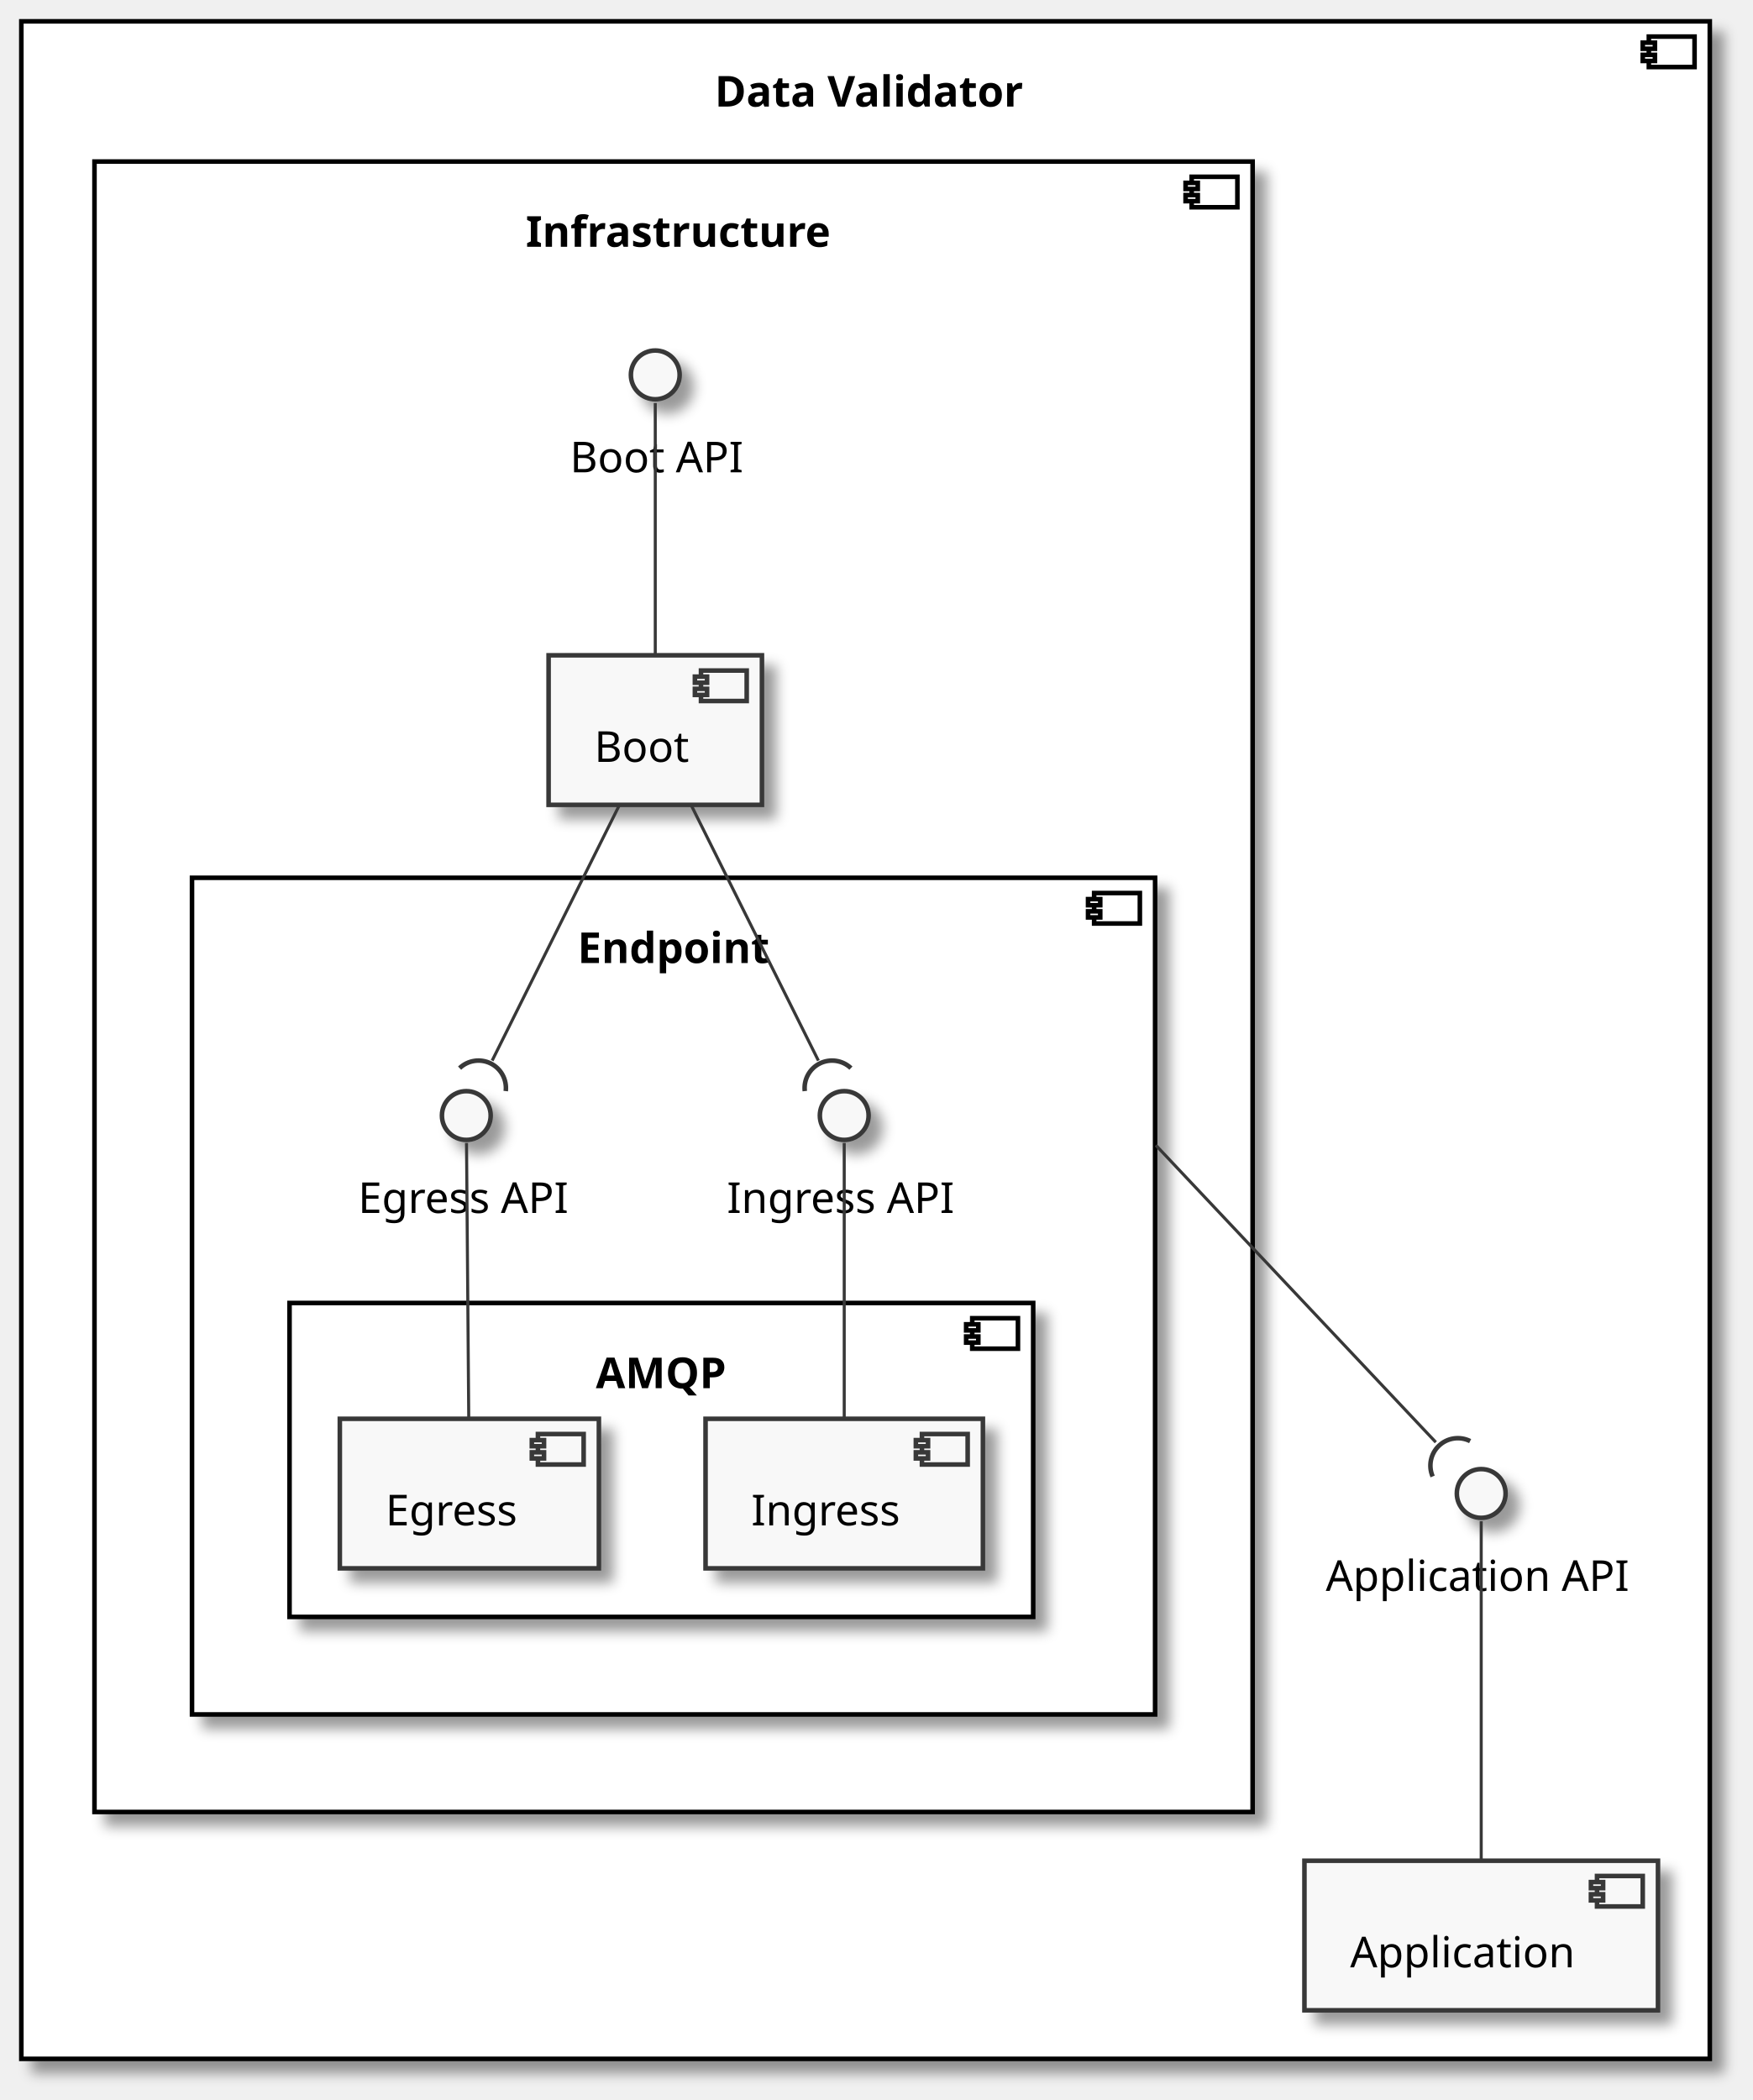
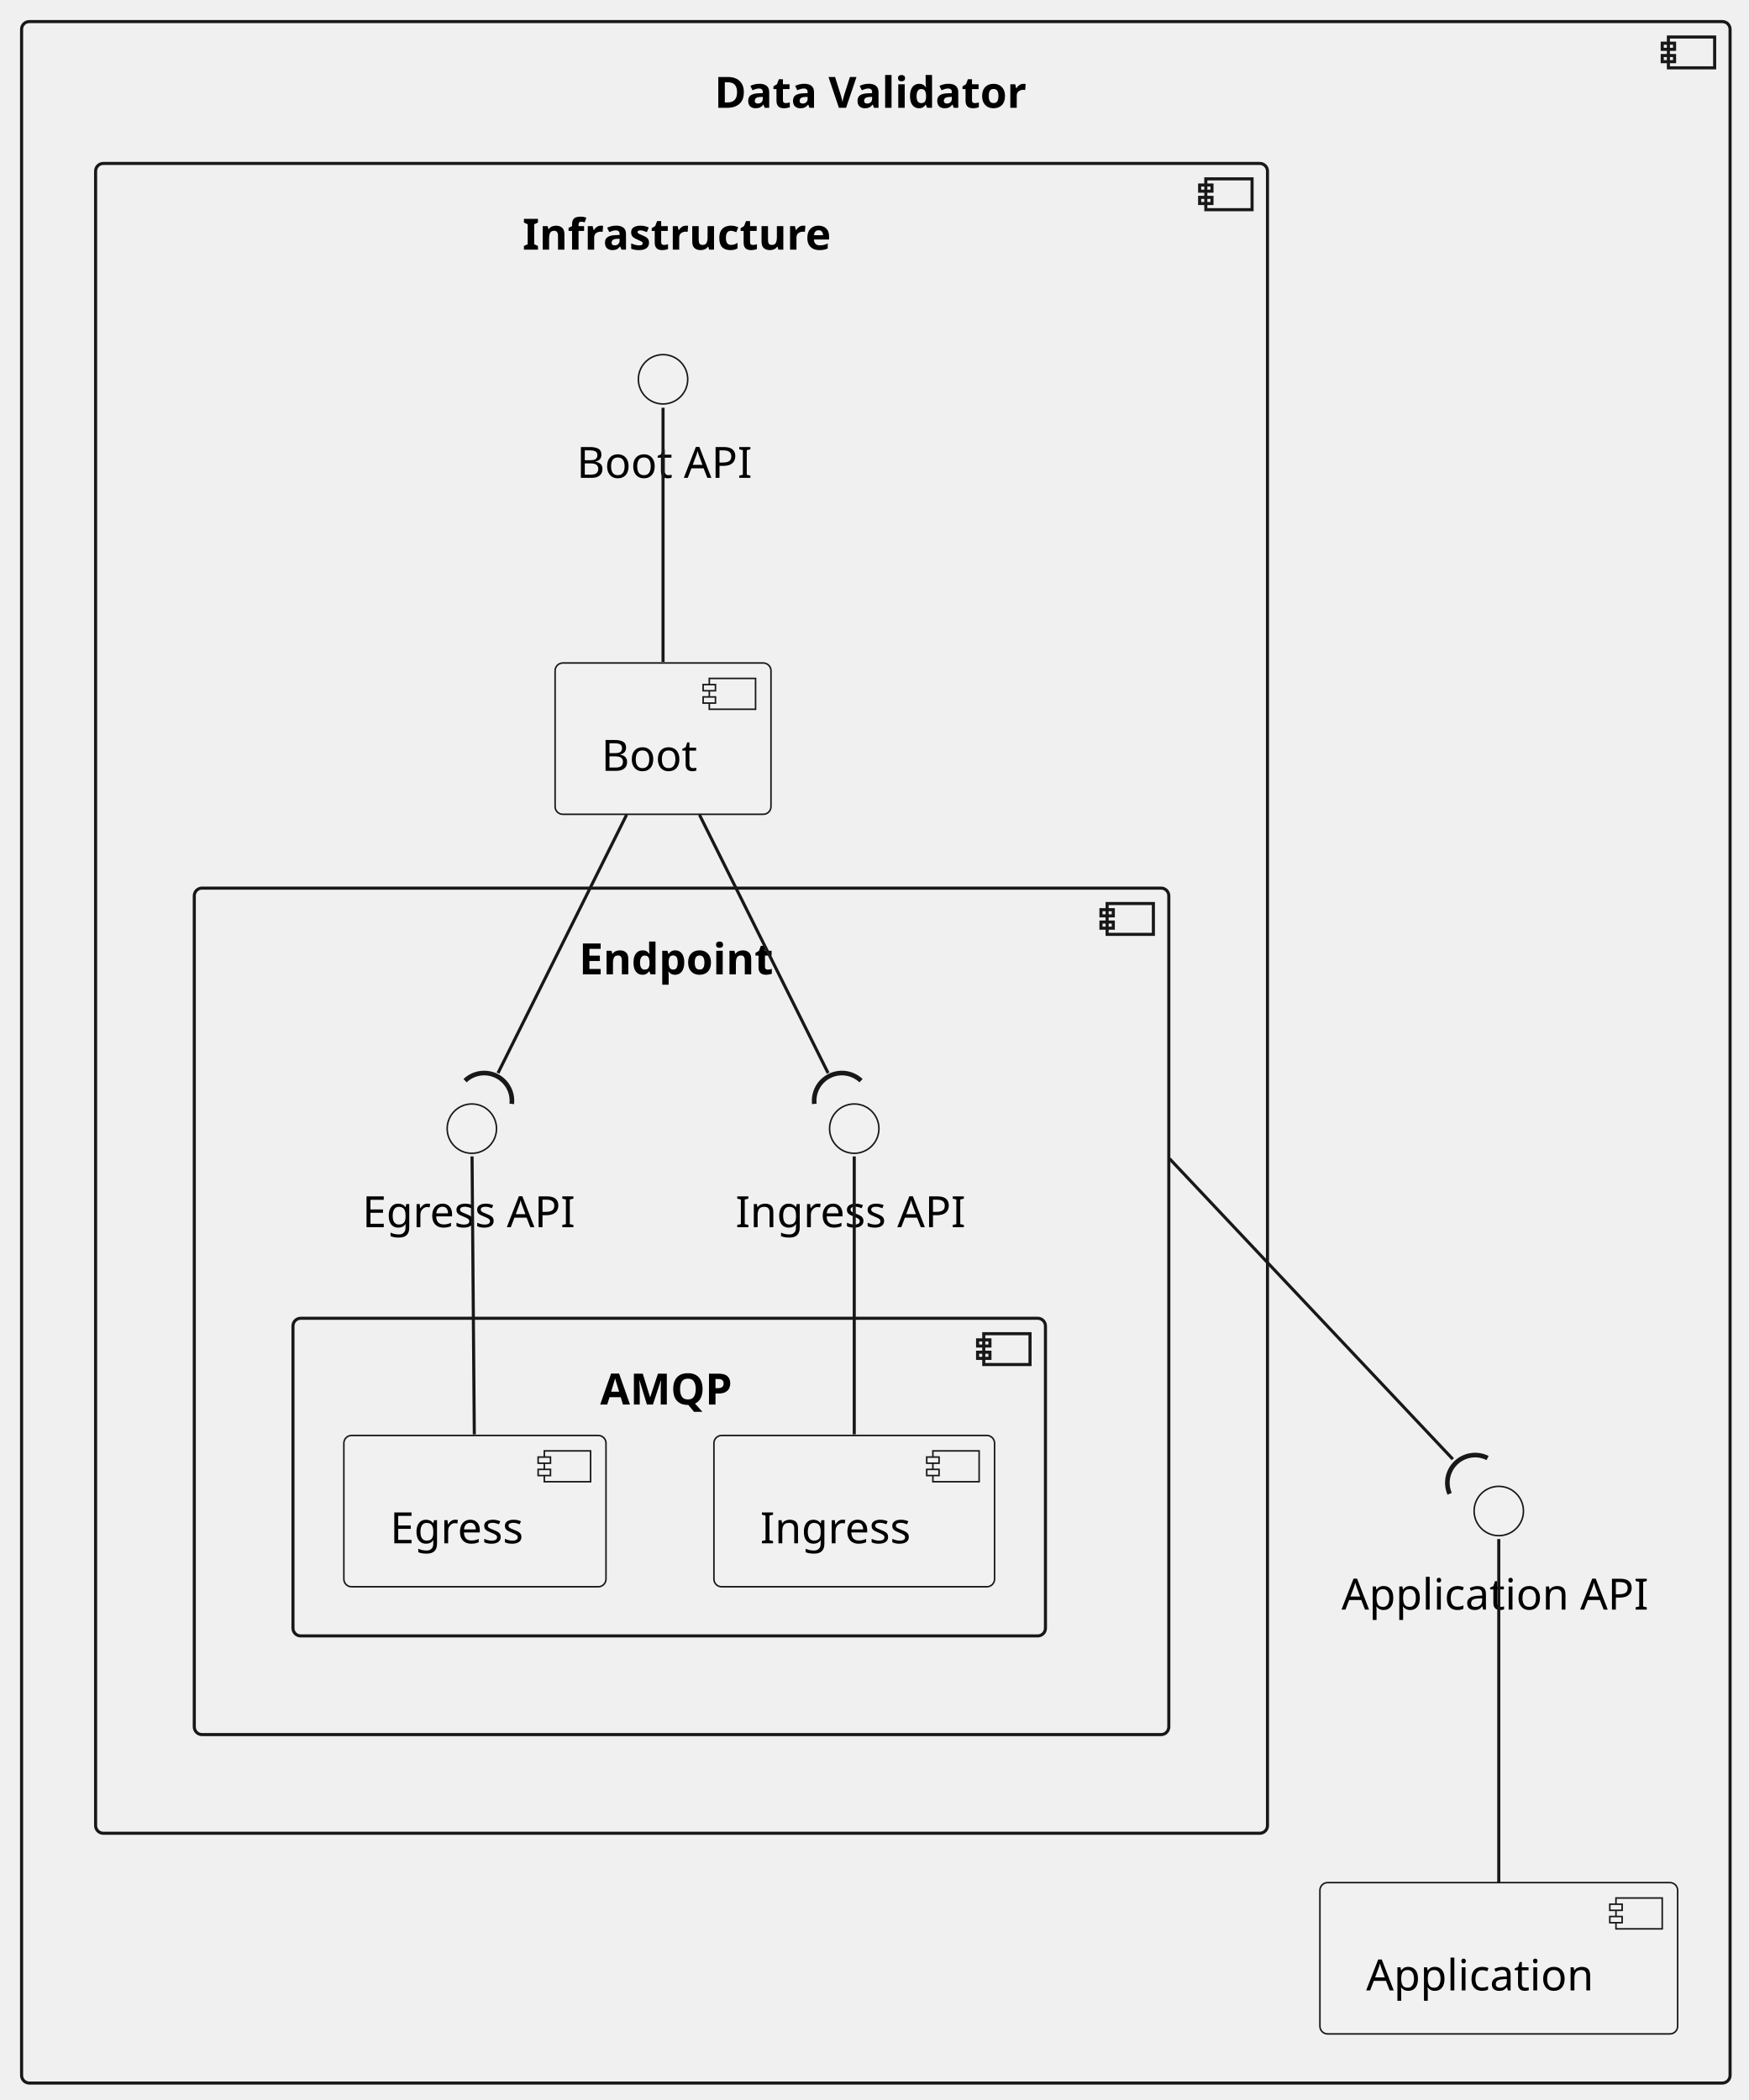
- <svg xmlns="http://www.w3.org/2000/svg" contentScriptType="application/ecmascript" contentStyleType="text/css" height="689px" preserveAspectRatio="none" style="width:575px;height:689px;background:#FFFFFF;" version="1.1" viewBox="0 0 575 689" width="575px" zoomAndPan="magnify">
-   <defs>
-     <filter height="300%" id="fcjuxqmh55m28" width="300%" x="-1" y="-1">
-       <feGaussianBlur result="blurOut" stdDeviation="2.0" />
-       <feColorMatrix in="blurOut" result="blurOut2" type="matrix" values="0 0 0 0 0 0 0 0 0 0 0 0 0 0 0 0 0 0 .4 0" />
-       <feOffset dx="4.0" dy="4.0" in="blurOut2" result="blurOut3" />
-       <feBlend in="SourceGraphic" in2="blurOut3" mode="normal" />
-     </filter>
-   </defs>
+ <svg xmlns="http://www.w3.org/2000/svg" contentStyleType="text/css" height="681px" preserveAspectRatio="none" style="width:567px;height:681px;background:#FFFFFF;" version="1.1" viewBox="0 0 567 681" width="567px" zoomAndPan="magnify">
+   <defs />
  <g>
-     <rect fill="#FFFFFF" filter="url(#fcjuxqmh55m28)" height="668.5" style="stroke:#000000;stroke-width:1.5;" width="554" x="7" y="7" />
-     <rect fill="#FFFFFF" height="10" style="stroke:#000000;stroke-width:1.5;" width="15" x="541" y="12" />
-     <rect fill="#FFFFFF" height="2" style="stroke:#000000;stroke-width:1.5;" width="4" x="539" y="14" />
-     <rect fill="#FFFFFF" height="2" style="stroke:#000000;stroke-width:1.5;" width="4" x="539" y="18" />
-     <text fill="#000000" font-family="sans-serif" font-size="14" font-weight="bold" lengthAdjust="spacing" textLength="99" x="234.5" y="34.966">Data Validator</text>
-     <rect fill="#FFFFFF" filter="url(#fcjuxqmh55m28)" height="541.5" style="stroke:#000000;stroke-width:1.5;" width="380" x="31" y="53" />
-     <rect fill="#FFFFFF" height="10" style="stroke:#000000;stroke-width:1.5;" width="15" x="391" y="58" />
-     <rect fill="#FFFFFF" height="2" style="stroke:#000000;stroke-width:1.5;" width="4" x="389" y="60" />
-     <rect fill="#FFFFFF" height="2" style="stroke:#000000;stroke-width:1.5;" width="4" x="389" y="64" />
-     <text fill="#000000" font-family="sans-serif" font-size="14" font-weight="bold" lengthAdjust="spacing" textLength="97" x="172.5" y="80.966">Infrastructure</text>
-     <rect fill="#FFFFFF" filter="url(#fcjuxqmh55m28)" height="274.5" style="stroke:#000000;stroke-width:1.5;" width="316" x="63" y="288" />
-     <rect fill="#FFFFFF" height="10" style="stroke:#000000;stroke-width:1.5;" width="15" x="359" y="293" />
-     <rect fill="#FFFFFF" height="2" style="stroke:#000000;stroke-width:1.5;" width="4" x="357" y="295" />
-     <rect fill="#FFFFFF" height="2" style="stroke:#000000;stroke-width:1.5;" width="4" x="357" y="299" />
-     <text fill="#000000" font-family="sans-serif" font-size="14" font-weight="bold" lengthAdjust="spacing" textLength="63" x="189.5" y="315.966">Endpoint</text>
-     <rect fill="#FFFFFF" filter="url(#fcjuxqmh55m28)" height="103" style="stroke:#000000;stroke-width:1.5;" width="244" x="95" y="427.5" />
-     <rect fill="#FFFFFF" height="10" style="stroke:#000000;stroke-width:1.5;" width="15" x="319" y="432.5" />
-     <rect fill="#FFFFFF" height="2" style="stroke:#000000;stroke-width:1.5;" width="4" x="317" y="434.5" />
-     <rect fill="#FFFFFF" height="2" style="stroke:#000000;stroke-width:1.5;" width="4" x="317" y="438.5" />
-     <text fill="#000000" font-family="sans-serif" font-size="14" font-weight="bold" lengthAdjust="spacing" textLength="43" x="195.5" y="455.466">AMQP</text>
-     <rect fill="#F8F8F8" filter="url(#fcjuxqmh55m28)" height="49.068" style="stroke:#383838;stroke-width:1.5;" width="116" x="428" y="610.5" />
-     <rect fill="#F8F8F8" height="10" style="stroke:#383838;stroke-width:1.5;" width="15" x="524" y="615.5" />
-     <rect fill="#F8F8F8" height="2" style="stroke:#383838;stroke-width:1.5;" width="4" x="522" y="617.5" />
-     <rect fill="#F8F8F8" height="2" style="stroke:#383838;stroke-width:1.5;" width="4" x="522" y="621.5" />
-     <text fill="#000000" font-family="sans-serif" font-size="14" lengthAdjust="spacing" textLength="76" x="443" y="645.466">Application</text>
-     <ellipse cx="486" cy="490" fill="#F8F8F8" filter="url(#fcjuxqmh55m28)" rx="8" ry="8" style="stroke:#383838;stroke-width:1.5;" />
-     <text fill="#000000" font-family="sans-serif" font-size="14" lengthAdjust="spacing" textLength="102" x="435" y="521.966">Application API</text>
-     <rect fill="#F8F8F8" filter="url(#fcjuxqmh55m28)" height="49.068" style="stroke:#383838;stroke-width:1.5;" width="70" x="180" y="215" />
-     <rect fill="#F8F8F8" height="10" style="stroke:#383838;stroke-width:1.5;" width="15" x="230" y="220" />
-     <rect fill="#F8F8F8" height="2" style="stroke:#383838;stroke-width:1.5;" width="4" x="228" y="222" />
-     <rect fill="#F8F8F8" height="2" style="stroke:#383838;stroke-width:1.5;" width="4" x="228" y="226" />
-     <text fill="#000000" font-family="sans-serif" font-size="14" lengthAdjust="spacing" textLength="30" x="195" y="249.966">Boot</text>
-     <ellipse cx="215" cy="123" fill="#F8F8F8" filter="url(#fcjuxqmh55m28)" rx="8" ry="8" style="stroke:#383838;stroke-width:1.5;" />
-     <text fill="#000000" font-family="sans-serif" font-size="14" lengthAdjust="spacing" textLength="56" x="187" y="154.966">Boot API</text>
-     <ellipse cx="277" cy="366" fill="#F8F8F8" filter="url(#fcjuxqmh55m28)" rx="8" ry="8" style="stroke:#383838;stroke-width:1.5;" />
-     <text fill="#000000" font-family="sans-serif" font-size="14" lengthAdjust="spacing" textLength="77" x="238.5" y="397.966">Ingress API</text>
-     <ellipse cx="153" cy="366" fill="#F8F8F8" filter="url(#fcjuxqmh55m28)" rx="8" ry="8" style="stroke:#383838;stroke-width:1.5;" />
-     <text fill="#000000" font-family="sans-serif" font-size="14" lengthAdjust="spacing" textLength="71" x="117.5" y="397.966">Egress API</text>
-     <rect fill="#F8F8F8" filter="url(#fcjuxqmh55m28)" height="49.068" style="stroke:#383838;stroke-width:1.5;" width="91" x="231.5" y="465.5" />
-     <rect fill="#F8F8F8" height="10" style="stroke:#383838;stroke-width:1.5;" width="15" x="302.5" y="470.5" />
-     <rect fill="#F8F8F8" height="2" style="stroke:#383838;stroke-width:1.5;" width="4" x="300.5" y="472.5" />
-     <rect fill="#F8F8F8" height="2" style="stroke:#383838;stroke-width:1.5;" width="4" x="300.5" y="476.5" />
-     <text fill="#000000" font-family="sans-serif" font-size="14" lengthAdjust="spacing" textLength="51" x="246.5" y="500.466">Ingress</text>
-     <rect fill="#F8F8F8" filter="url(#fcjuxqmh55m28)" height="49.068" style="stroke:#383838;stroke-width:1.5;" width="85" x="111.5" y="465.5" />
-     <rect fill="#F8F8F8" height="10" style="stroke:#383838;stroke-width:1.5;" width="15" x="176.5" y="470.5" />
-     <rect fill="#F8F8F8" height="2" style="stroke:#383838;stroke-width:1.5;" width="4" x="174.5" y="472.5" />
-     <rect fill="#F8F8F8" height="2" style="stroke:#383838;stroke-width:1.5;" width="4" x="174.5" y="476.5" />
-     <text fill="#000000" font-family="sans-serif" font-size="14" lengthAdjust="spacing" textLength="45" x="126.5" y="500.466">Egress</text>
-     <path d="M153.07,375 C153.21,393.03 153.58,437.38 153.8,465.15 " fill="none" id="EGRESS_API-EGRESS" style="stroke:#383838;stroke-width:1.0;" />
-     <path d="M277,375 C277,393.03 277,437.38 277,465.15 " fill="none" id="INGRESS_API-INGRESS" style="stroke:#383838;stroke-width:1.0;" />
-     <path d="M486,499.1 C486,520.25 486,577.78 486,610.47 " fill="none" id="APP_API-APP" style="stroke:#383838;stroke-width:1.0;" />
-     <path d="M215,132.23 C215,149.26 215,188.89 215,214.65 " fill="none" id="BOOT_API-BOOT" style="stroke:#383838;stroke-width:1.0;" />
-     <path d="M203.19,264.21 C191,288.69 172.28,326.29 161.48,347.98 " fill="none" id="BOOT-to-EGRESS_API" style="stroke:#383838;stroke-width:1.0;" />
-     <path d="M165.943,357.982 A9,9 0 0 0 150.8 350.447" style="stroke:#383838;stroke-width:1.5;fill:none;" />
-     <path d="M226.81,264.21 C239,288.69 257.72,326.29 268.52,347.98 " fill="none" id="BOOT-to-INGRESS_API" style="stroke:#383838;stroke-width:1.0;" />
-     <path d="M279.2,350.447 A9,9 0 0 0 264.057 357.982" style="stroke:#383838;stroke-width:1.5;fill:none;" />
-     <path d="M379.25,375.754 C379.437,375.952 379.626,376.154 379.818,376.358 C380.203,376.765 380.598,377.184 381.003,377.615 C381.814,378.475 382.666,379.378 383.557,380.323 C390.678,387.877 400.239,398.018 410.669,409.081 C431.527,431.207 455.86,457.02 471.1,473.19 " fill="none" id="ENDPOINT-to-APP_API" style="stroke:#383838;stroke-width:1.0;" />
-     <path d="M482.371,472.818 A9,9 0 0 0 470.065 484.423" style="stroke:#383838;stroke-width:1.5;fill:none;" />
+     <g id="cluster_Data Validator">
+       <rect height="668.5" rx="2.5" ry="2.5" style="stroke:#181818;stroke-width:1.0;fill:none;" width="554" x="7" y="7" />
+       <rect height="10" style="stroke:#181818;stroke-width:1.0;fill:none;" width="15" x="541" y="12" />
+       <rect height="2" style="stroke:#181818;stroke-width:1.0;fill:none;" width="4" x="539" y="14" />
+       <rect height="2" style="stroke:#181818;stroke-width:1.0;fill:none;" width="4" x="539" y="18" />
+       <text fill="#000000" font-family="sans-serif" font-size="14" font-weight="bold" lengthAdjust="spacing" textLength="104.688" x="231.656" y="34.966">Data Validator</text>
+     </g>
+     <g id="cluster_INFRA">
+       <rect height="541.5" rx="2.5" ry="2.5" style="stroke:#181818;stroke-width:1.0;fill:none;" width="380" x="31" y="53" />
+       <rect height="10" style="stroke:#181818;stroke-width:1.0;fill:none;" width="15" x="391" y="58" />
+       <rect height="2" style="stroke:#181818;stroke-width:1.0;fill:none;" width="4" x="389" y="60" />
+       <rect height="2" style="stroke:#181818;stroke-width:1.0;fill:none;" width="4" x="389" y="64" />
+       <text fill="#000000" font-family="sans-serif" font-size="14" font-weight="bold" lengthAdjust="spacing" textLength="103.125" x="169.438" y="80.966">Infrastructure</text>
+     </g>
+     <g id="cluster_ENDPOINT">
+       <rect height="274.5" rx="2.5" ry="2.5" style="stroke:#181818;stroke-width:1.0;fill:none;" width="316" x="63" y="288" />
+       <rect height="10" style="stroke:#181818;stroke-width:1.0;fill:none;" width="15" x="359" y="293" />
+       <rect height="2" style="stroke:#181818;stroke-width:1.0;fill:none;" width="4" x="357" y="295" />
+       <rect height="2" style="stroke:#181818;stroke-width:1.0;fill:none;" width="4" x="357" y="299" />
+       <text fill="#000000" font-family="sans-serif" font-size="14" font-weight="bold" lengthAdjust="spacing" textLength="66.5" x="187.75" y="315.966">Endpoint</text>
+     </g>
+     <g id="cluster_AMQP">
+       <rect height="103" rx="2.5" ry="2.5" style="stroke:#181818;stroke-width:1.0;fill:none;" width="244" x="95" y="427.5" />
+       <rect height="10" style="stroke:#181818;stroke-width:1.0;fill:none;" width="15" x="319" y="432.5" />
+       <rect height="2" style="stroke:#181818;stroke-width:1.0;fill:none;" width="4" x="317" y="434.5" />
+       <rect height="2" style="stroke:#181818;stroke-width:1.0;fill:none;" width="4" x="317" y="438.5" />
+       <text fill="#000000" font-family="sans-serif" font-size="14" font-weight="bold" lengthAdjust="spacing" textLength="44.75" x="194.625" y="455.466">AMQP</text>
+     </g>
+     <g id="elem_APP">
+       <rect fill="#F1F1F1" height="49.068" rx="2.5" ry="2.5" style="stroke:#181818;stroke-width:0.5;" width="116" x="428" y="610.5" />
+       <rect fill="#F1F1F1" height="10" style="stroke:#181818;stroke-width:0.5;" width="15" x="524" y="615.5" />
+       <rect fill="#F1F1F1" height="2" style="stroke:#181818;stroke-width:0.5;" width="4" x="522" y="617.5" />
+       <rect fill="#F1F1F1" height="2" style="stroke:#181818;stroke-width:0.5;" width="4" x="522" y="621.5" />
+       <text fill="#000000" font-family="sans-serif" font-size="14" lengthAdjust="spacing" textLength="76" x="443" y="645.466">Application</text>
+     </g>
+     <g id="elem_APP_API">
+       <ellipse cx="486" cy="490" fill="#F1F1F1" rx="8" ry="8" style="stroke:#181818;stroke-width:0.5;" />
+       <text fill="#000000" font-family="sans-serif" font-size="14" lengthAdjust="spacing" textLength="102" x="435" y="521.966">Application API</text>
+     </g>
+     <g id="elem_BOOT">
+       <rect fill="#F1F1F1" height="49.068" rx="2.5" ry="2.5" style="stroke:#181818;stroke-width:0.5;" width="70" x="180" y="215" />
+       <rect fill="#F1F1F1" height="10" style="stroke:#181818;stroke-width:0.5;" width="15" x="230" y="220" />
+       <rect fill="#F1F1F1" height="2" style="stroke:#181818;stroke-width:0.5;" width="4" x="228" y="222" />
+       <rect fill="#F1F1F1" height="2" style="stroke:#181818;stroke-width:0.5;" width="4" x="228" y="226" />
+       <text fill="#000000" font-family="sans-serif" font-size="14" lengthAdjust="spacing" textLength="30" x="195" y="249.966">Boot</text>
+     </g>
+     <g id="elem_BOOT_API">
+       <ellipse cx="215" cy="123" fill="#F1F1F1" rx="8" ry="8" style="stroke:#181818;stroke-width:0.5;" />
+       <text fill="#000000" font-family="sans-serif" font-size="14" lengthAdjust="spacing" textLength="56" x="187" y="154.966">Boot API</text>
+     </g>
+     <g id="elem_INGRESS_API">
+       <ellipse cx="277" cy="366" fill="#F1F1F1" rx="8" ry="8" style="stroke:#181818;stroke-width:0.5;" />
+       <text fill="#000000" font-family="sans-serif" font-size="14" lengthAdjust="spacing" textLength="77" x="238.5" y="397.966">Ingress API</text>
+     </g>
+     <g id="elem_EGRESS_API">
+       <ellipse cx="153" cy="366" fill="#F1F1F1" rx="8" ry="8" style="stroke:#181818;stroke-width:0.5;" />
+       <text fill="#000000" font-family="sans-serif" font-size="14" lengthAdjust="spacing" textLength="71" x="117.5" y="397.966">Egress API</text>
+     </g>
+     <g id="elem_INGRESS">
+       <rect fill="#F1F1F1" height="49.068" rx="2.5" ry="2.5" style="stroke:#181818;stroke-width:0.5;" width="91" x="231.5" y="465.5" />
+       <rect fill="#F1F1F1" height="10" style="stroke:#181818;stroke-width:0.5;" width="15" x="302.5" y="470.5" />
+       <rect fill="#F1F1F1" height="2" style="stroke:#181818;stroke-width:0.5;" width="4" x="300.5" y="472.5" />
+       <rect fill="#F1F1F1" height="2" style="stroke:#181818;stroke-width:0.5;" width="4" x="300.5" y="476.5" />
+       <text fill="#000000" font-family="sans-serif" font-size="14" lengthAdjust="spacing" textLength="51" x="246.5" y="500.466">Ingress</text>
+     </g>
+     <g id="elem_EGRESS">
+       <rect fill="#F1F1F1" height="49.068" rx="2.5" ry="2.5" style="stroke:#181818;stroke-width:0.5;" width="85" x="111.5" y="465.5" />
+       <rect fill="#F1F1F1" height="10" style="stroke:#181818;stroke-width:0.5;" width="15" x="176.5" y="470.5" />
+       <rect fill="#F1F1F1" height="2" style="stroke:#181818;stroke-width:0.5;" width="4" x="174.5" y="472.5" />
+       <rect fill="#F1F1F1" height="2" style="stroke:#181818;stroke-width:0.5;" width="4" x="174.5" y="476.5" />
+       <text fill="#000000" font-family="sans-serif" font-size="14" lengthAdjust="spacing" textLength="45" x="126.5" y="500.466">Egress</text>
+     </g>
+     <g id="link_EGRESS_API_EGRESS">
+       <path d="M153.07,375 C153.21,393.03 153.58,437.38 153.8,465.15 " fill="none" id="EGRESS_API-EGRESS" style="stroke:#181818;stroke-width:1.0;" />
+     </g>
+     <g id="link_INGRESS_API_INGRESS">
+       <path d="M277,375 C277,393.03 277,437.38 277,465.15 " fill="none" id="INGRESS_API-INGRESS" style="stroke:#181818;stroke-width:1.0;" />
+     </g>
+     <g id="link_APP_API_APP">
+       <path d="M486,499.1 C486,520.25 486,577.78 486,610.47 " fill="none" id="APP_API-APP" style="stroke:#181818;stroke-width:1.0;" />
+     </g>
+     <g id="link_BOOT_API_BOOT">
+       <path d="M215,132.23 C215,149.26 215,188.89 215,214.65 " fill="none" id="BOOT_API-BOOT" style="stroke:#181818;stroke-width:1.0;" />
+     </g>
+     <g id="link_BOOT_EGRESS_API">
+       <path d="M203.19,264.21 C191,288.69 172.28,326.29 161.48,347.98 " fill="none" id="BOOT-to-EGRESS_API" style="stroke:#181818;stroke-width:1.0;" />
+       <path d="M165.943,357.982 A9,9 0 0 0 150.8 350.447" fill="none" style="stroke:#181818;stroke-width:1.5;" />
+     </g>
+     <g id="link_BOOT_INGRESS_API">
+       <path d="M226.81,264.21 C239,288.69 257.72,326.29 268.52,347.98 " fill="none" id="BOOT-to-INGRESS_API" style="stroke:#181818;stroke-width:1.0;" />
+       <path d="M279.2,350.447 A9,9 0 0 0 264.057 357.982" fill="none" style="stroke:#181818;stroke-width:1.5;" />
+     </g>
+     <g id="link_ENDPOINT_APP_API">
+       <path d="M379.25,375.754 C379.437,375.952 379.626,376.154 379.818,376.358 C380.203,376.765 380.598,377.184 381.003,377.615 C381.814,378.475 382.666,379.378 383.557,380.323 C390.678,387.877 400.239,398.018 410.669,409.081 C431.527,431.207 455.86,457.02 471.1,473.19 " fill="none" id="ENDPOINT-to-APP_API" style="stroke:#181818;stroke-width:1.0;" />
+       <path d="M482.371,472.818 A9,9 0 0 0 470.065 484.423" fill="none" style="stroke:#181818;stroke-width:1.5;" />
+     </g>
  </g>
</svg>
